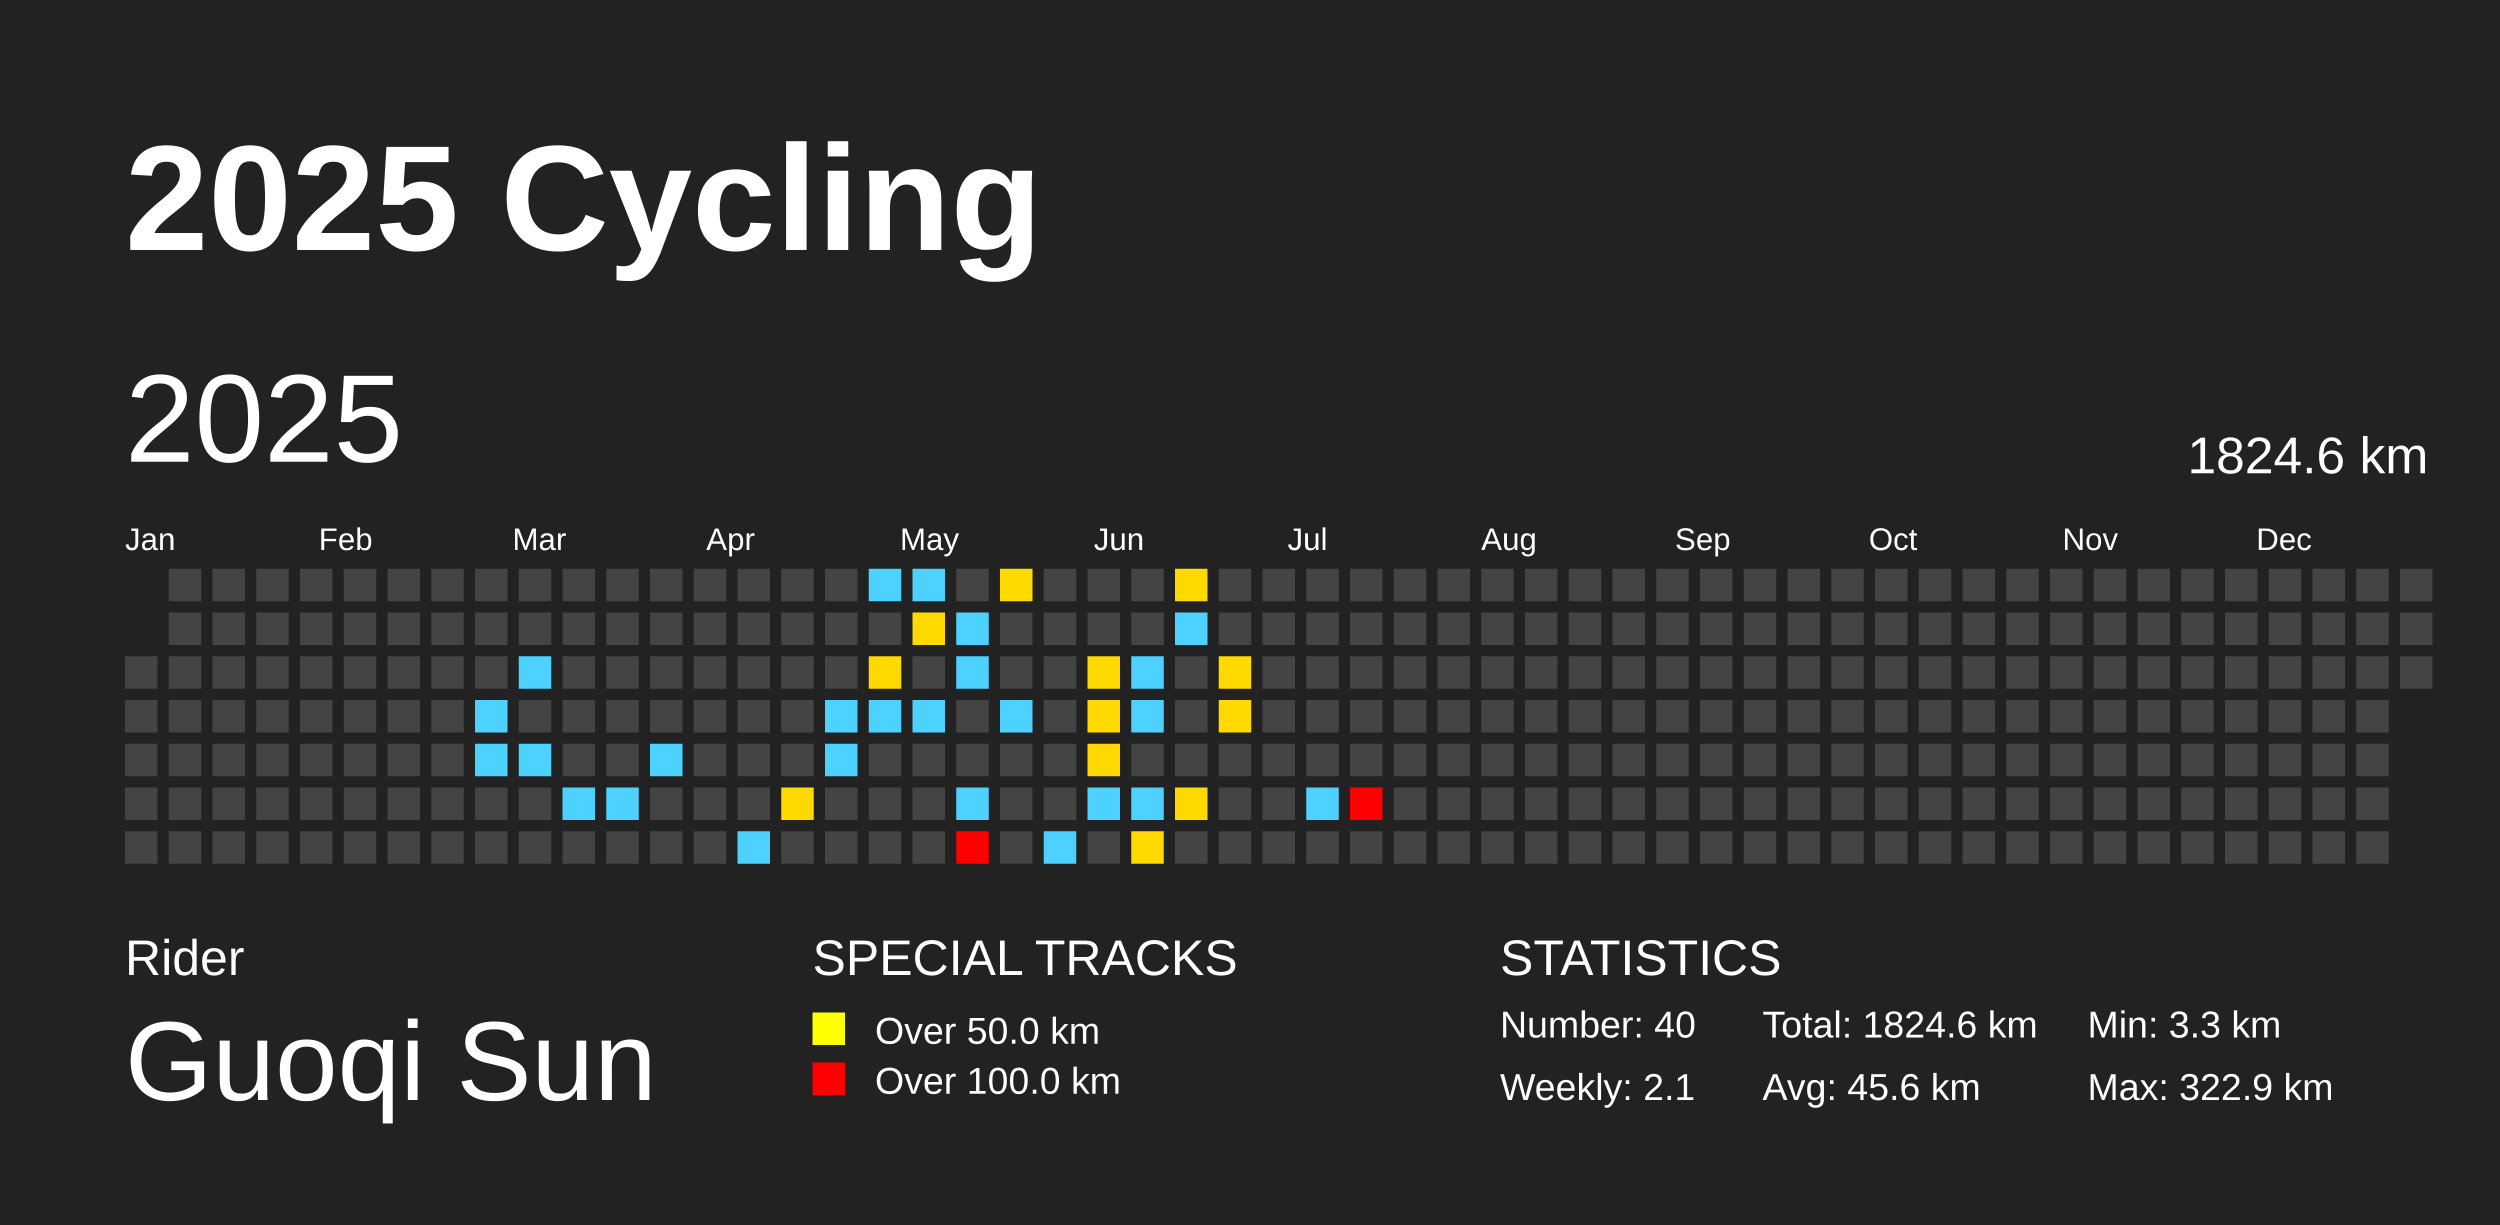
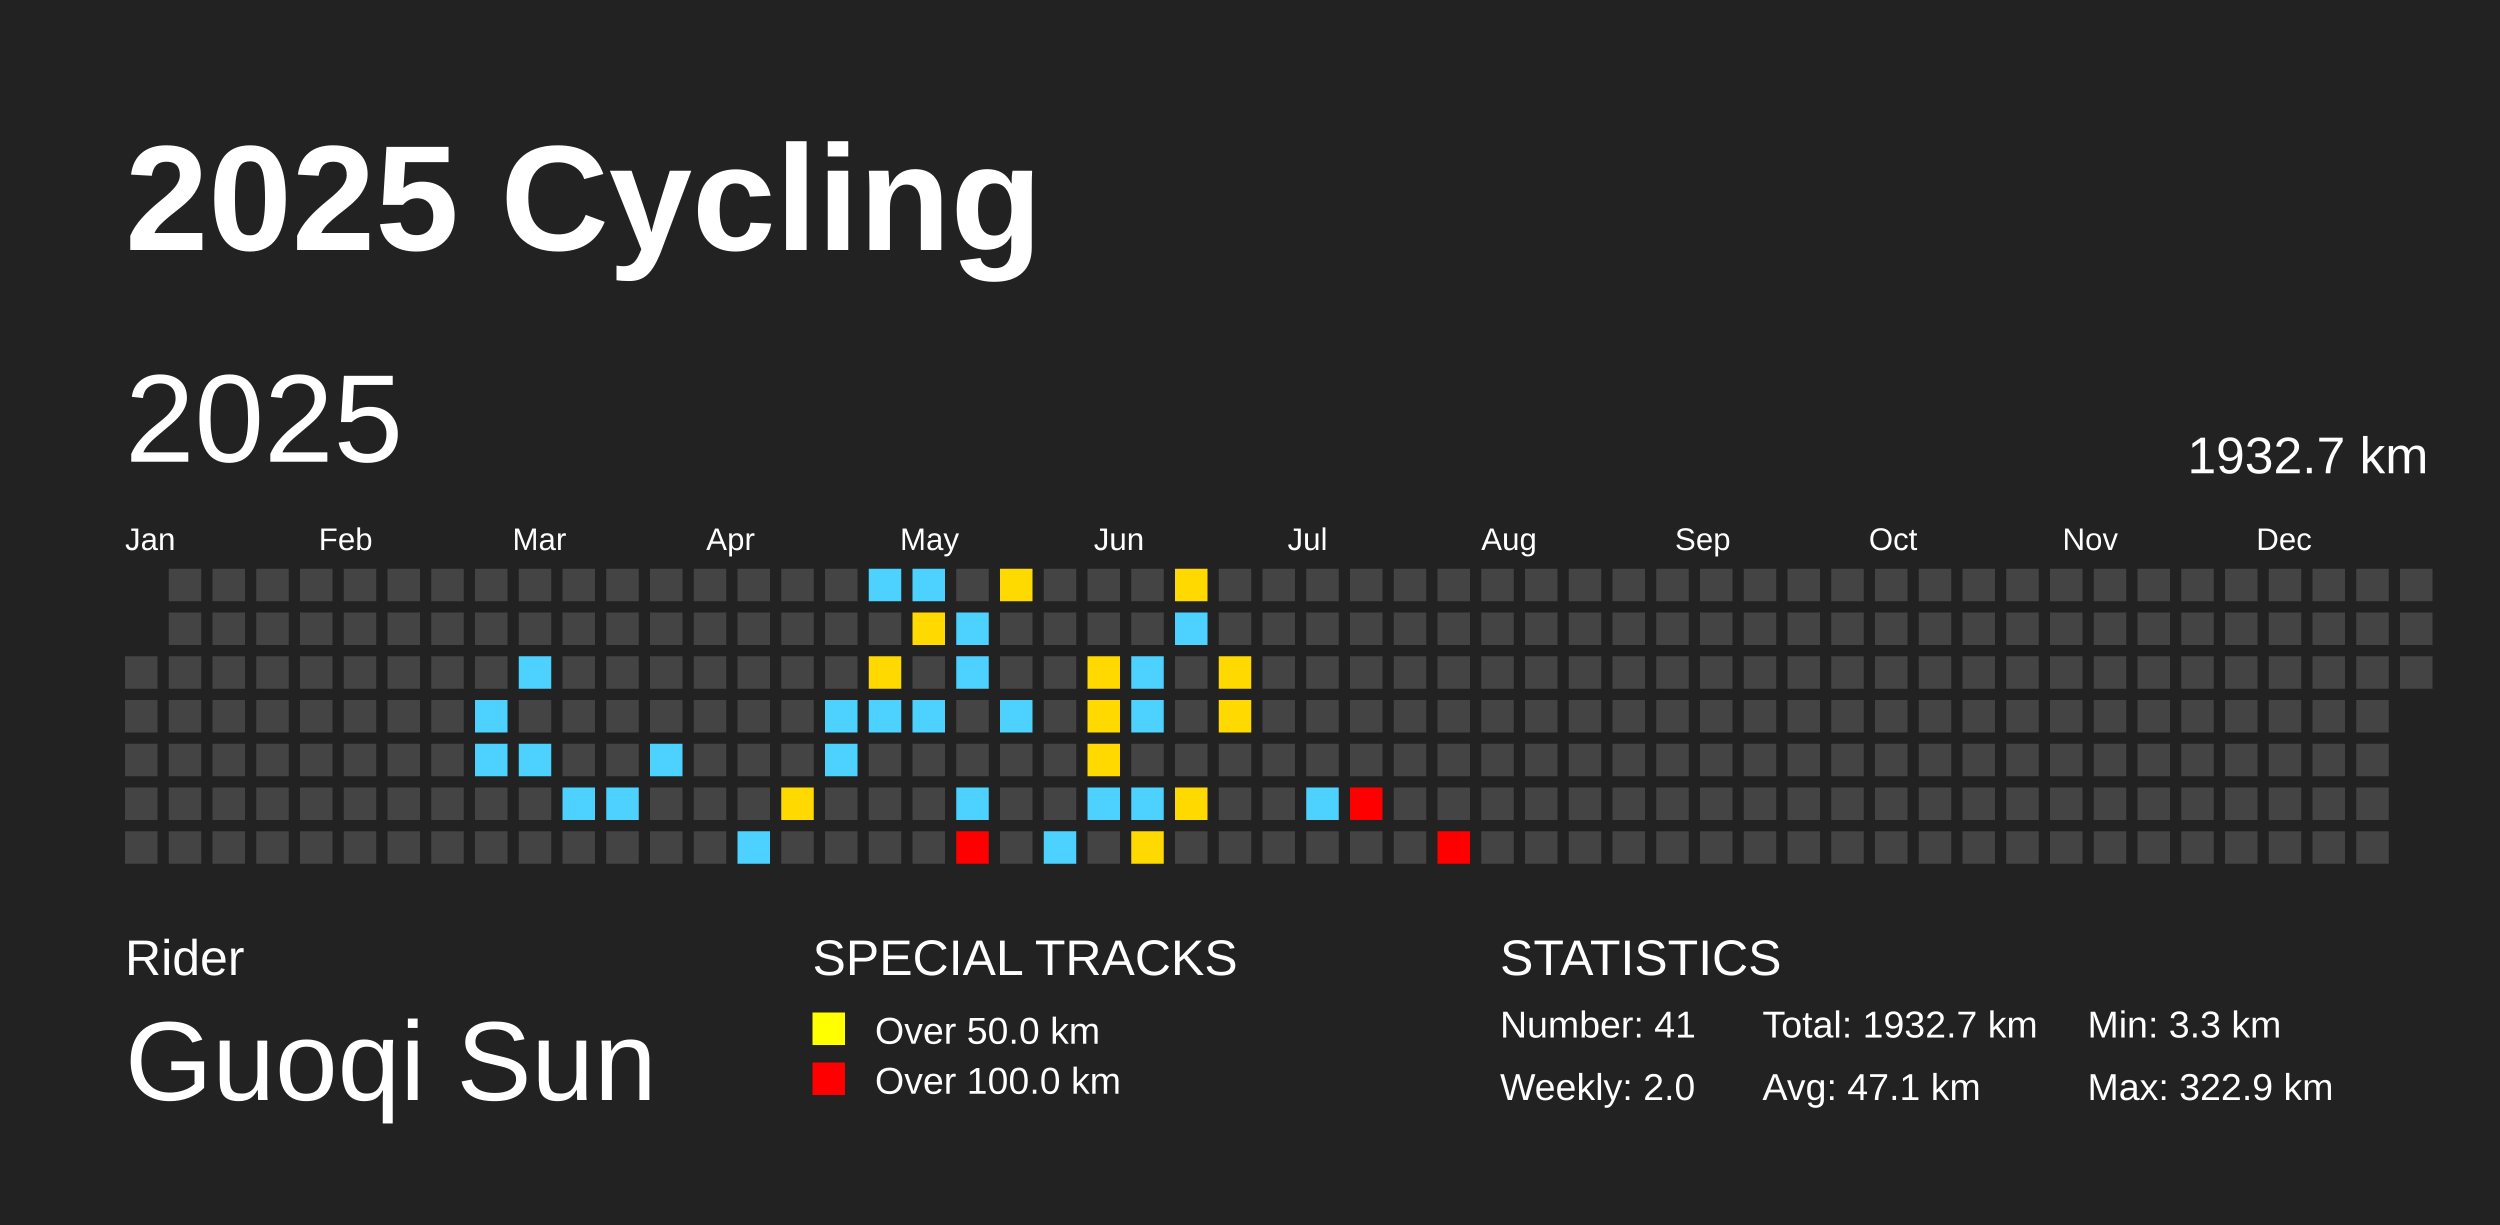
<svg xmlns="http://www.w3.org/2000/svg" baseProfile="full" height="98mm" version="1.1" viewBox="0,0,200,98" width="200mm">
  <defs />
  <rect fill="#222222" height="98" width="200" x="0" y="0" />
  <text fill="#FFFFFF" style="font-size:12px; font-family:Arial; font-weight:bold;" x="10" y="20">2025 Cycling</text>
  <text fill="#FFFFFF" style="font-size:4px; font-family:Arial" x="10" y="78">Rider</text>
  <text fill="#FFFFFF" style="font-size:9px; font-family:Arial" x="10" y="88">Guoqi Sun</text>
  <text fill="#FFFFFF" style="font-size:4px; font-family:Arial" x="65" y="78">SPECIAL TRACKS</text>
  <rect fill="yellow" height="2.6" width="2.6" x="65" y="81" />
  <text fill="#FFFFFF" style="font-size:3px; font-family:Arial" x="70" y="83.5">Over 50.0 km</text>
  <rect fill="red" height="2.6" width="2.6" x="65" y="85" />
  <text fill="#FFFFFF" style="font-size:3px; font-family:Arial" x="70" y="87.5">Over 100.0 km</text>
  <text fill="#FFFFFF" style="font-size:4px; font-family:Arial" x="120" y="78">STATISTICS</text>
-   <text fill="#FFFFFF" style="font-size:3px; font-family:Arial" x="120" y="83">Number: 40</text>
-   <text fill="#FFFFFF" style="font-size:3px; font-family:Arial" x="120" y="88">Weekly: 2.1</text>
-   <text fill="#FFFFFF" style="font-size:3px; font-family:Arial" x="141" y="83">Total: 1824.6 km</text>
-   <text fill="#FFFFFF" style="font-size:3px; font-family:Arial" x="141" y="88">Avg: 45.6 km</text>
+   <text fill="#FFFFFF" style="font-size:3px; font-family:Arial" x="120" y="83">Number: 41</text>
+   <text fill="#FFFFFF" style="font-size:3px; font-family:Arial" x="120" y="88">Weekly: 2.0</text>
+   <text fill="#FFFFFF" style="font-size:3px; font-family:Arial" x="141" y="83">Total: 1932.7 km</text>
+   <text fill="#FFFFFF" style="font-size:3px; font-family:Arial" x="141" y="88">Avg: 47.1 km</text>
  <text fill="#FFFFFF" style="font-size:3px; font-family:Arial" x="167" y="83">Min: 3.3 km</text>
  <text fill="#FFFFFF" style="font-size:3px; font-family:Arial" x="167" y="88">Max: 322.9 km</text>
  <text dominant-baseline="hanging" fill="#FFFFFF" style="font-size:10.0px; font-family:Arial;" x="10" y="30">2025</text>
-   <text dominant-baseline="hanging" fill="#FFFFFF" style="font-size:4.125px; font-family:Arial;" x="175" y="35">1824.6 km</text>
+   <text dominant-baseline="hanging" fill="#FFFFFF" style="font-size:4.125px; font-family:Arial;" x="175" y="35">1932.7 km</text>
  <text fill="#FFFFFF" style="font-size:2.5px; font-family:Arial" x="10.0" y="44">Jan</text>
  <text fill="#FFFFFF" style="font-size:2.5px; font-family:Arial" x="25.5" y="44">Feb</text>
  <text fill="#FFFFFF" style="font-size:2.5px; font-family:Arial" x="41.0" y="44">Mar</text>
  <text fill="#FFFFFF" style="font-size:2.5px; font-family:Arial" x="56.5" y="44">Apr</text>
  <text fill="#FFFFFF" style="font-size:2.5px; font-family:Arial" x="72.0" y="44">May</text>
  <text fill="#FFFFFF" style="font-size:2.5px; font-family:Arial" x="87.5" y="44">Jun</text>
  <text fill="#FFFFFF" style="font-size:2.5px; font-family:Arial" x="103.0" y="44">Jul</text>
  <text fill="#FFFFFF" style="font-size:2.5px; font-family:Arial" x="118.5" y="44">Aug</text>
  <text fill="#FFFFFF" style="font-size:2.5px; font-family:Arial" x="134.0" y="44">Sep</text>
  <text fill="#FFFFFF" style="font-size:2.5px; font-family:Arial" x="149.5" y="44">Oct</text>
  <text fill="#FFFFFF" style="font-size:2.5px; font-family:Arial" x="165.0" y="44">Nov</text>
  <text fill="#FFFFFF" style="font-size:2.5px; font-family:Arial" x="180.5" y="44">Dec</text>
  <rect fill="#444444" height="2.6" width="2.6" x="10.0" y="52.5" />
  <rect fill="#444444" height="2.6" width="2.6" x="10.0" y="56.0" />
  <rect fill="#444444" height="2.6" width="2.6" x="10.0" y="59.5" />
  <rect fill="#444444" height="2.6" width="2.6" x="10.0" y="63.0" />
  <rect fill="#444444" height="2.6" width="2.6" x="10.0" y="66.5" />
  <rect fill="#444444" height="2.6" width="2.6" x="13.5" y="45.5" />
  <rect fill="#444444" height="2.6" width="2.6" x="13.5" y="49.0" />
  <rect fill="#444444" height="2.6" width="2.6" x="13.5" y="52.5" />
  <rect fill="#444444" height="2.6" width="2.6" x="13.5" y="56.0" />
  <rect fill="#444444" height="2.6" width="2.6" x="13.5" y="59.5" />
  <rect fill="#444444" height="2.6" width="2.6" x="13.5" y="63.0" />
  <rect fill="#444444" height="2.6" width="2.6" x="13.5" y="66.5" />
  <rect fill="#444444" height="2.6" width="2.6" x="17.0" y="45.5" />
  <rect fill="#444444" height="2.6" width="2.6" x="17.0" y="49.0" />
  <rect fill="#444444" height="2.6" width="2.6" x="17.0" y="52.5" />
  <rect fill="#444444" height="2.6" width="2.6" x="17.0" y="56.0" />
  <rect fill="#444444" height="2.6" width="2.6" x="17.0" y="59.5" />
  <rect fill="#444444" height="2.6" width="2.6" x="17.0" y="63.0" />
  <rect fill="#444444" height="2.6" width="2.6" x="17.0" y="66.5" />
  <rect fill="#444444" height="2.6" width="2.6" x="20.5" y="45.5" />
  <rect fill="#444444" height="2.6" width="2.6" x="20.5" y="49.0" />
  <rect fill="#444444" height="2.6" width="2.6" x="20.5" y="52.5" />
  <rect fill="#444444" height="2.6" width="2.6" x="20.5" y="56.0" />
  <rect fill="#444444" height="2.6" width="2.6" x="20.5" y="59.5" />
  <rect fill="#444444" height="2.6" width="2.6" x="20.5" y="63.0" />
  <rect fill="#444444" height="2.6" width="2.6" x="20.5" y="66.5" />
  <rect fill="#444444" height="2.6" width="2.6" x="24.0" y="45.5" />
  <rect fill="#444444" height="2.6" width="2.6" x="24.0" y="49.0" />
  <rect fill="#444444" height="2.6" width="2.6" x="24.0" y="52.5" />
  <rect fill="#444444" height="2.6" width="2.6" x="24.0" y="56.0" />
  <rect fill="#444444" height="2.6" width="2.6" x="24.0" y="59.5" />
  <rect fill="#444444" height="2.6" width="2.6" x="24.0" y="63.0" />
  <rect fill="#444444" height="2.6" width="2.6" x="24.0" y="66.5" />
  <rect fill="#444444" height="2.6" width="2.6" x="27.5" y="45.5" />
  <rect fill="#444444" height="2.6" width="2.6" x="27.5" y="49.0" />
  <rect fill="#444444" height="2.6" width="2.6" x="27.5" y="52.5" />
  <rect fill="#444444" height="2.6" width="2.6" x="27.5" y="56.0" />
  <rect fill="#444444" height="2.6" width="2.6" x="27.5" y="59.5" />
  <rect fill="#444444" height="2.6" width="2.6" x="27.5" y="63.0" />
  <rect fill="#444444" height="2.6" width="2.6" x="27.5" y="66.5" />
  <rect fill="#444444" height="2.6" width="2.6" x="31.0" y="45.5" />
  <rect fill="#444444" height="2.6" width="2.6" x="31.0" y="49.0" />
  <rect fill="#444444" height="2.6" width="2.6" x="31.0" y="52.5" />
  <rect fill="#444444" height="2.6" width="2.6" x="31.0" y="56.0" />
  <rect fill="#444444" height="2.6" width="2.6" x="31.0" y="59.5" />
  <rect fill="#444444" height="2.6" width="2.6" x="31.0" y="63.0" />
  <rect fill="#444444" height="2.6" width="2.6" x="31.0" y="66.5" />
  <rect fill="#444444" height="2.6" width="2.6" x="34.5" y="45.5" />
  <rect fill="#444444" height="2.6" width="2.6" x="34.5" y="49.0" />
  <rect fill="#444444" height="2.6" width="2.6" x="34.5" y="52.5" />
  <rect fill="#444444" height="2.6" width="2.6" x="34.5" y="56.0" />
  <rect fill="#444444" height="2.6" width="2.6" x="34.5" y="59.5" />
  <rect fill="#444444" height="2.6" width="2.6" x="34.5" y="63.0" />
  <rect fill="#444444" height="2.6" width="2.6" x="34.5" y="66.5" />
  <rect fill="#444444" height="2.6" width="2.6" x="38.0" y="45.5" />
  <rect fill="#444444" height="2.6" width="2.6" x="38.0" y="49.0" />
  <rect fill="#444444" height="2.6" width="2.6" x="38.0" y="52.5" />
  <rect fill="#4dd2ff" height="2.6" width="2.6" x="38.0" y="56.0" />
  <rect fill="#4dd2ff" height="2.6" width="2.6" x="38.0" y="59.5" />
  <rect fill="#444444" height="2.6" width="2.6" x="38.0" y="63.0" />
  <rect fill="#444444" height="2.6" width="2.6" x="38.0" y="66.5" />
  <rect fill="#444444" height="2.6" width="2.6" x="41.5" y="45.5" />
  <rect fill="#444444" height="2.6" width="2.6" x="41.5" y="49.0" />
  <rect fill="#4dd2ff" height="2.6" width="2.6" x="41.5" y="52.5" />
  <rect fill="#444444" height="2.6" width="2.6" x="41.5" y="56.0" />
  <rect fill="#4dd2ff" height="2.6" width="2.6" x="41.5" y="59.5" />
  <rect fill="#444444" height="2.6" width="2.6" x="41.5" y="63.0" />
  <rect fill="#444444" height="2.6" width="2.6" x="41.5" y="66.5" />
  <rect fill="#444444" height="2.6" width="2.6" x="45.0" y="45.5" />
  <rect fill="#444444" height="2.6" width="2.6" x="45.0" y="49.0" />
  <rect fill="#444444" height="2.6" width="2.6" x="45.0" y="52.5" />
  <rect fill="#444444" height="2.6" width="2.6" x="45.0" y="56.0" />
  <rect fill="#444444" height="2.6" width="2.6" x="45.0" y="59.5" />
  <rect fill="#4dd2ff" height="2.6" width="2.6" x="45.0" y="63.0" />
  <rect fill="#444444" height="2.6" width="2.6" x="45.0" y="66.5" />
  <rect fill="#444444" height="2.6" width="2.6" x="48.5" y="45.5" />
  <rect fill="#444444" height="2.6" width="2.6" x="48.5" y="49.0" />
  <rect fill="#444444" height="2.6" width="2.6" x="48.5" y="52.5" />
  <rect fill="#444444" height="2.6" width="2.6" x="48.5" y="56.0" />
  <rect fill="#444444" height="2.6" width="2.6" x="48.5" y="59.5" />
  <rect fill="#4dd2ff" height="2.6" width="2.6" x="48.5" y="63.0" />
  <rect fill="#444444" height="2.6" width="2.6" x="48.5" y="66.5" />
  <rect fill="#444444" height="2.6" width="2.6" x="52.0" y="45.5" />
  <rect fill="#444444" height="2.6" width="2.6" x="52.0" y="49.0" />
  <rect fill="#444444" height="2.6" width="2.6" x="52.0" y="52.5" />
  <rect fill="#444444" height="2.6" width="2.6" x="52.0" y="56.0" />
  <rect fill="#4dd2ff" height="2.6" width="2.6" x="52.0" y="59.5" />
  <rect fill="#444444" height="2.6" width="2.6" x="52.0" y="63.0" />
  <rect fill="#444444" height="2.6" width="2.6" x="52.0" y="66.5" />
  <rect fill="#444444" height="2.6" width="2.6" x="55.5" y="45.5" />
  <rect fill="#444444" height="2.6" width="2.6" x="55.5" y="49.0" />
  <rect fill="#444444" height="2.6" width="2.6" x="55.5" y="52.5" />
  <rect fill="#444444" height="2.6" width="2.6" x="55.5" y="56.0" />
  <rect fill="#444444" height="2.6" width="2.6" x="55.5" y="59.5" />
  <rect fill="#444444" height="2.6" width="2.6" x="55.5" y="63.0" />
  <rect fill="#444444" height="2.6" width="2.6" x="55.5" y="66.5" />
  <rect fill="#444444" height="2.6" width="2.6" x="59.0" y="45.5" />
  <rect fill="#444444" height="2.6" width="2.6" x="59.0" y="49.0" />
  <rect fill="#444444" height="2.6" width="2.6" x="59.0" y="52.5" />
  <rect fill="#444444" height="2.6" width="2.6" x="59.0" y="56.0" />
  <rect fill="#444444" height="2.6" width="2.6" x="59.0" y="59.5" />
  <rect fill="#444444" height="2.6" width="2.6" x="59.0" y="63.0" />
  <rect fill="#4dd2ff" height="2.6" width="2.6" x="59.0" y="66.5" />
  <rect fill="#444444" height="2.6" width="2.6" x="62.5" y="45.5" />
  <rect fill="#444444" height="2.6" width="2.6" x="62.5" y="49.0" />
  <rect fill="#444444" height="2.6" width="2.6" x="62.5" y="52.5" />
  <rect fill="#444444" height="2.6" width="2.6" x="62.5" y="56.0" />
  <rect fill="#444444" height="2.6" width="2.6" x="62.5" y="59.5" />
  <rect fill="#ffd900" height="2.6" width="2.6" x="62.5" y="63.0" />
  <rect fill="#444444" height="2.6" width="2.6" x="62.5" y="66.5" />
  <rect fill="#444444" height="2.6" width="2.6" x="66.0" y="45.5" />
  <rect fill="#444444" height="2.6" width="2.6" x="66.0" y="49.0" />
  <rect fill="#444444" height="2.6" width="2.6" x="66.0" y="52.5" />
  <rect fill="#4dd2ff" height="2.6" width="2.6" x="66.0" y="56.0" />
  <rect fill="#4dd2ff" height="2.6" width="2.6" x="66.0" y="59.5" />
  <rect fill="#444444" height="2.6" width="2.6" x="66.0" y="63.0" />
  <rect fill="#444444" height="2.6" width="2.6" x="66.0" y="66.5" />
  <rect fill="#4dd2ff" height="2.6" width="2.6" x="69.5" y="45.5" />
  <rect fill="#444444" height="2.6" width="2.6" x="69.5" y="49.0" />
  <rect fill="#ffd900" height="2.6" width="2.6" x="69.5" y="52.5" />
  <rect fill="#4dd2ff" height="2.6" width="2.6" x="69.5" y="56.0" />
  <rect fill="#444444" height="2.6" width="2.6" x="69.5" y="59.5" />
  <rect fill="#444444" height="2.6" width="2.6" x="69.5" y="63.0" />
  <rect fill="#444444" height="2.6" width="2.6" x="69.5" y="66.5" />
  <rect fill="#4dd2ff" height="2.6" width="2.6" x="73.0" y="45.5" />
  <rect fill="#ffd900" height="2.6" width="2.6" x="73.0" y="49.0" />
  <rect fill="#444444" height="2.6" width="2.6" x="73.0" y="52.5" />
  <rect fill="#4dd2ff" height="2.6" width="2.6" x="73.0" y="56.0" />
  <rect fill="#444444" height="2.6" width="2.6" x="73.0" y="59.5" />
  <rect fill="#444444" height="2.6" width="2.6" x="73.0" y="63.0" />
  <rect fill="#444444" height="2.6" width="2.6" x="73.0" y="66.5" />
  <rect fill="#444444" height="2.6" width="2.6" x="76.5" y="45.5" />
  <rect fill="#4dd2ff" height="2.6" width="2.6" x="76.5" y="49.0" />
  <rect fill="#4dd2ff" height="2.6" width="2.6" x="76.5" y="52.5" />
  <rect fill="#444444" height="2.6" width="2.6" x="76.5" y="56.0" />
  <rect fill="#444444" height="2.6" width="2.6" x="76.5" y="59.5" />
  <rect fill="#4dd2ff" height="2.6" width="2.6" x="76.5" y="63.0" />
  <rect fill="red" height="2.6" width="2.6" x="76.5" y="66.5" />
  <rect fill="#ffda00" height="2.6" width="2.6" x="80.0" y="45.5" />
  <rect fill="#444444" height="2.6" width="2.6" x="80.0" y="49.0" />
  <rect fill="#444444" height="2.6" width="2.6" x="80.0" y="52.5" />
  <rect fill="#4dd2ff" height="2.6" width="2.6" x="80.0" y="56.0" />
  <rect fill="#444444" height="2.6" width="2.6" x="80.0" y="59.5" />
  <rect fill="#444444" height="2.6" width="2.6" x="80.0" y="63.0" />
  <rect fill="#444444" height="2.6" width="2.6" x="80.0" y="66.5" />
  <rect fill="#444444" height="2.6" width="2.6" x="83.5" y="45.5" />
  <rect fill="#444444" height="2.6" width="2.6" x="83.5" y="49.0" />
  <rect fill="#444444" height="2.6" width="2.6" x="83.5" y="52.5" />
  <rect fill="#444444" height="2.6" width="2.6" x="83.5" y="56.0" />
  <rect fill="#444444" height="2.6" width="2.6" x="83.5" y="59.5" />
  <rect fill="#444444" height="2.6" width="2.6" x="83.5" y="63.0" />
  <rect fill="#4dd2ff" height="2.6" width="2.6" x="83.5" y="66.5" />
  <rect fill="#444444" height="2.6" width="2.6" x="87.0" y="45.5" />
  <rect fill="#444444" height="2.6" width="2.6" x="87.0" y="49.0" />
  <rect fill="#ffd900" height="2.6" width="2.6" x="87.0" y="52.5" />
  <rect fill="#ffd900" height="2.6" width="2.6" x="87.0" y="56.0" />
  <rect fill="#ffd900" height="2.6" width="2.6" x="87.0" y="59.5" />
  <rect fill="#4dd2ff" height="2.6" width="2.6" x="87.0" y="63.0" />
  <rect fill="#444444" height="2.6" width="2.6" x="87.0" y="66.5" />
  <rect fill="#444444" height="2.6" width="2.6" x="90.5" y="45.5" />
  <rect fill="#444444" height="2.6" width="2.6" x="90.5" y="49.0" />
  <rect fill="#4dd2ff" height="2.6" width="2.6" x="90.5" y="52.5" />
  <rect fill="#4dd2ff" height="2.6" width="2.6" x="90.5" y="56.0" />
  <rect fill="#444444" height="2.6" width="2.6" x="90.5" y="59.5" />
  <rect fill="#4dd2ff" height="2.6" width="2.6" x="90.5" y="63.0" />
  <rect fill="#ffd900" height="2.6" width="2.6" x="90.5" y="66.5" />
  <rect fill="#ffd900" height="2.6" width="2.6" x="94.0" y="45.5" />
  <rect fill="#4dd2ff" height="2.6" width="2.6" x="94.0" y="49.0" />
  <rect fill="#444444" height="2.6" width="2.6" x="94.0" y="52.5" />
  <rect fill="#444444" height="2.6" width="2.6" x="94.0" y="56.0" />
  <rect fill="#444444" height="2.6" width="2.6" x="94.0" y="59.5" />
  <rect fill="#ffd900" height="2.6" width="2.6" x="94.0" y="63.0" />
  <rect fill="#444444" height="2.6" width="2.6" x="94.0" y="66.5" />
  <rect fill="#444444" height="2.6" width="2.6" x="97.5" y="45.5" />
  <rect fill="#444444" height="2.6" width="2.6" x="97.5" y="49.0" />
  <rect fill="#ffd900" height="2.6" width="2.6" x="97.5" y="52.5" />
  <rect fill="#ffd900" height="2.6" width="2.6" x="97.5" y="56.0" />
  <rect fill="#444444" height="2.6" width="2.6" x="97.5" y="59.5" />
  <rect fill="#444444" height="2.6" width="2.6" x="97.5" y="63.0" />
  <rect fill="#444444" height="2.6" width="2.6" x="97.5" y="66.5" />
  <rect fill="#444444" height="2.6" width="2.6" x="101.0" y="45.5" />
  <rect fill="#444444" height="2.6" width="2.6" x="101.0" y="49.0" />
  <rect fill="#444444" height="2.6" width="2.6" x="101.0" y="52.5" />
  <rect fill="#444444" height="2.6" width="2.6" x="101.0" y="56.0" />
  <rect fill="#444444" height="2.6" width="2.6" x="101.0" y="59.5" />
  <rect fill="#444444" height="2.6" width="2.6" x="101.0" y="63.0" />
  <rect fill="#444444" height="2.6" width="2.6" x="101.0" y="66.5" />
  <rect fill="#444444" height="2.6" width="2.6" x="104.5" y="45.5" />
  <rect fill="#444444" height="2.6" width="2.6" x="104.5" y="49.0" />
  <rect fill="#444444" height="2.6" width="2.6" x="104.5" y="52.5" />
  <rect fill="#444444" height="2.6" width="2.6" x="104.5" y="56.0" />
  <rect fill="#444444" height="2.6" width="2.6" x="104.5" y="59.5" />
  <rect fill="#4dd2ff" height="2.6" width="2.6" x="104.5" y="63.0" />
  <rect fill="#444444" height="2.6" width="2.6" x="104.5" y="66.5" />
  <rect fill="#444444" height="2.6" width="2.6" x="108.0" y="45.5" />
  <rect fill="#444444" height="2.6" width="2.6" x="108.0" y="49.0" />
  <rect fill="#444444" height="2.6" width="2.6" x="108.0" y="52.5" />
  <rect fill="#444444" height="2.6" width="2.6" x="108.0" y="56.0" />
  <rect fill="#444444" height="2.6" width="2.6" x="108.0" y="59.5" />
  <rect fill="red" height="2.6" width="2.6" x="108.0" y="63.0" />
  <rect fill="#444444" height="2.6" width="2.6" x="108.0" y="66.5" />
  <rect fill="#444444" height="2.6" width="2.6" x="111.5" y="45.5" />
  <rect fill="#444444" height="2.6" width="2.6" x="111.5" y="49.0" />
  <rect fill="#444444" height="2.6" width="2.6" x="111.5" y="52.5" />
  <rect fill="#444444" height="2.6" width="2.6" x="111.5" y="56.0" />
  <rect fill="#444444" height="2.6" width="2.6" x="111.5" y="59.5" />
  <rect fill="#444444" height="2.6" width="2.6" x="111.5" y="63.0" />
  <rect fill="#444444" height="2.6" width="2.6" x="111.5" y="66.5" />
  <rect fill="#444444" height="2.6" width="2.6" x="115.0" y="45.5" />
  <rect fill="#444444" height="2.6" width="2.6" x="115.0" y="49.0" />
  <rect fill="#444444" height="2.6" width="2.6" x="115.0" y="52.5" />
  <rect fill="#444444" height="2.6" width="2.6" x="115.0" y="56.0" />
  <rect fill="#444444" height="2.6" width="2.6" x="115.0" y="59.5" />
  <rect fill="#444444" height="2.6" width="2.6" x="115.0" y="63.0" />
-   <rect fill="#444444" height="2.6" width="2.6" x="115.0" y="66.5" />
+   <rect fill="red" height="2.6" width="2.6" x="115.0" y="66.5" />
  <rect fill="#444444" height="2.6" width="2.6" x="118.5" y="45.5" />
  <rect fill="#444444" height="2.6" width="2.6" x="118.5" y="49.0" />
  <rect fill="#444444" height="2.6" width="2.6" x="118.5" y="52.5" />
  <rect fill="#444444" height="2.6" width="2.6" x="118.5" y="56.0" />
  <rect fill="#444444" height="2.6" width="2.6" x="118.5" y="59.5" />
  <rect fill="#444444" height="2.6" width="2.6" x="118.5" y="63.0" />
  <rect fill="#444444" height="2.6" width="2.6" x="118.5" y="66.5" />
  <rect fill="#444444" height="2.6" width="2.6" x="122.0" y="45.5" />
  <rect fill="#444444" height="2.6" width="2.6" x="122.0" y="49.0" />
  <rect fill="#444444" height="2.6" width="2.6" x="122.0" y="52.5" />
  <rect fill="#444444" height="2.6" width="2.6" x="122.0" y="56.0" />
  <rect fill="#444444" height="2.6" width="2.6" x="122.0" y="59.5" />
  <rect fill="#444444" height="2.6" width="2.6" x="122.0" y="63.0" />
  <rect fill="#444444" height="2.6" width="2.6" x="122.0" y="66.5" />
  <rect fill="#444444" height="2.6" width="2.6" x="125.5" y="45.5" />
  <rect fill="#444444" height="2.6" width="2.6" x="125.5" y="49.0" />
  <rect fill="#444444" height="2.6" width="2.6" x="125.5" y="52.5" />
  <rect fill="#444444" height="2.6" width="2.6" x="125.5" y="56.0" />
  <rect fill="#444444" height="2.6" width="2.6" x="125.5" y="59.5" />
  <rect fill="#444444" height="2.6" width="2.6" x="125.5" y="63.0" />
  <rect fill="#444444" height="2.6" width="2.6" x="125.5" y="66.5" />
  <rect fill="#444444" height="2.6" width="2.6" x="129.0" y="45.5" />
  <rect fill="#444444" height="2.6" width="2.6" x="129.0" y="49.0" />
  <rect fill="#444444" height="2.6" width="2.6" x="129.0" y="52.5" />
  <rect fill="#444444" height="2.6" width="2.6" x="129.0" y="56.0" />
  <rect fill="#444444" height="2.6" width="2.6" x="129.0" y="59.5" />
  <rect fill="#444444" height="2.6" width="2.6" x="129.0" y="63.0" />
  <rect fill="#444444" height="2.6" width="2.6" x="129.0" y="66.5" />
  <rect fill="#444444" height="2.6" width="2.6" x="132.5" y="45.5" />
  <rect fill="#444444" height="2.6" width="2.6" x="132.5" y="49.0" />
  <rect fill="#444444" height="2.6" width="2.6" x="132.5" y="52.5" />
  <rect fill="#444444" height="2.6" width="2.6" x="132.5" y="56.0" />
  <rect fill="#444444" height="2.6" width="2.6" x="132.5" y="59.5" />
  <rect fill="#444444" height="2.6" width="2.6" x="132.5" y="63.0" />
  <rect fill="#444444" height="2.6" width="2.6" x="132.5" y="66.5" />
  <rect fill="#444444" height="2.6" width="2.6" x="136.0" y="45.5" />
  <rect fill="#444444" height="2.6" width="2.6" x="136.0" y="49.0" />
  <rect fill="#444444" height="2.6" width="2.6" x="136.0" y="52.5" />
  <rect fill="#444444" height="2.6" width="2.6" x="136.0" y="56.0" />
  <rect fill="#444444" height="2.6" width="2.6" x="136.0" y="59.5" />
  <rect fill="#444444" height="2.6" width="2.6" x="136.0" y="63.0" />
  <rect fill="#444444" height="2.6" width="2.6" x="136.0" y="66.5" />
  <rect fill="#444444" height="2.6" width="2.6" x="139.5" y="45.5" />
  <rect fill="#444444" height="2.6" width="2.6" x="139.5" y="49.0" />
  <rect fill="#444444" height="2.6" width="2.6" x="139.5" y="52.5" />
  <rect fill="#444444" height="2.6" width="2.6" x="139.5" y="56.0" />
  <rect fill="#444444" height="2.6" width="2.6" x="139.5" y="59.5" />
  <rect fill="#444444" height="2.6" width="2.6" x="139.5" y="63.0" />
  <rect fill="#444444" height="2.6" width="2.6" x="139.5" y="66.5" />
  <rect fill="#444444" height="2.6" width="2.6" x="143.0" y="45.5" />
  <rect fill="#444444" height="2.6" width="2.6" x="143.0" y="49.0" />
  <rect fill="#444444" height="2.6" width="2.6" x="143.0" y="52.5" />
  <rect fill="#444444" height="2.6" width="2.6" x="143.0" y="56.0" />
  <rect fill="#444444" height="2.6" width="2.6" x="143.0" y="59.5" />
  <rect fill="#444444" height="2.6" width="2.6" x="143.0" y="63.0" />
  <rect fill="#444444" height="2.6" width="2.6" x="143.0" y="66.5" />
  <rect fill="#444444" height="2.6" width="2.6" x="146.5" y="45.5" />
  <rect fill="#444444" height="2.6" width="2.6" x="146.5" y="49.0" />
  <rect fill="#444444" height="2.6" width="2.6" x="146.5" y="52.5" />
  <rect fill="#444444" height="2.6" width="2.6" x="146.5" y="56.0" />
  <rect fill="#444444" height="2.6" width="2.6" x="146.5" y="59.5" />
  <rect fill="#444444" height="2.6" width="2.6" x="146.5" y="63.0" />
  <rect fill="#444444" height="2.6" width="2.6" x="146.5" y="66.5" />
  <rect fill="#444444" height="2.6" width="2.6" x="150.0" y="45.5" />
  <rect fill="#444444" height="2.6" width="2.6" x="150.0" y="49.0" />
  <rect fill="#444444" height="2.6" width="2.6" x="150.0" y="52.5" />
  <rect fill="#444444" height="2.6" width="2.6" x="150.0" y="56.0" />
  <rect fill="#444444" height="2.6" width="2.6" x="150.0" y="59.5" />
  <rect fill="#444444" height="2.6" width="2.6" x="150.0" y="63.0" />
  <rect fill="#444444" height="2.6" width="2.6" x="150.0" y="66.5" />
  <rect fill="#444444" height="2.6" width="2.6" x="153.5" y="45.5" />
  <rect fill="#444444" height="2.6" width="2.6" x="153.5" y="49.0" />
  <rect fill="#444444" height="2.6" width="2.6" x="153.5" y="52.5" />
  <rect fill="#444444" height="2.6" width="2.6" x="153.5" y="56.0" />
  <rect fill="#444444" height="2.6" width="2.6" x="153.5" y="59.5" />
  <rect fill="#444444" height="2.6" width="2.6" x="153.5" y="63.0" />
  <rect fill="#444444" height="2.6" width="2.6" x="153.5" y="66.5" />
  <rect fill="#444444" height="2.6" width="2.6" x="157.0" y="45.5" />
  <rect fill="#444444" height="2.6" width="2.6" x="157.0" y="49.0" />
  <rect fill="#444444" height="2.6" width="2.6" x="157.0" y="52.5" />
  <rect fill="#444444" height="2.6" width="2.6" x="157.0" y="56.0" />
  <rect fill="#444444" height="2.6" width="2.6" x="157.0" y="59.5" />
  <rect fill="#444444" height="2.6" width="2.6" x="157.0" y="63.0" />
  <rect fill="#444444" height="2.6" width="2.6" x="157.0" y="66.5" />
  <rect fill="#444444" height="2.6" width="2.6" x="160.5" y="45.5" />
  <rect fill="#444444" height="2.6" width="2.6" x="160.5" y="49.0" />
  <rect fill="#444444" height="2.6" width="2.6" x="160.5" y="52.5" />
  <rect fill="#444444" height="2.6" width="2.6" x="160.5" y="56.0" />
  <rect fill="#444444" height="2.6" width="2.6" x="160.5" y="59.5" />
  <rect fill="#444444" height="2.6" width="2.6" x="160.5" y="63.0" />
  <rect fill="#444444" height="2.6" width="2.6" x="160.5" y="66.5" />
  <rect fill="#444444" height="2.6" width="2.6" x="164.0" y="45.5" />
  <rect fill="#444444" height="2.6" width="2.6" x="164.0" y="49.0" />
  <rect fill="#444444" height="2.6" width="2.6" x="164.0" y="52.5" />
  <rect fill="#444444" height="2.6" width="2.6" x="164.0" y="56.0" />
  <rect fill="#444444" height="2.6" width="2.6" x="164.0" y="59.5" />
  <rect fill="#444444" height="2.6" width="2.6" x="164.0" y="63.0" />
  <rect fill="#444444" height="2.6" width="2.6" x="164.0" y="66.5" />
  <rect fill="#444444" height="2.6" width="2.6" x="167.5" y="45.5" />
  <rect fill="#444444" height="2.6" width="2.6" x="167.5" y="49.0" />
  <rect fill="#444444" height="2.6" width="2.6" x="167.5" y="52.5" />
  <rect fill="#444444" height="2.6" width="2.6" x="167.5" y="56.0" />
  <rect fill="#444444" height="2.6" width="2.6" x="167.5" y="59.5" />
  <rect fill="#444444" height="2.6" width="2.6" x="167.5" y="63.0" />
  <rect fill="#444444" height="2.6" width="2.6" x="167.5" y="66.5" />
  <rect fill="#444444" height="2.6" width="2.6" x="171.0" y="45.5" />
  <rect fill="#444444" height="2.6" width="2.6" x="171.0" y="49.0" />
  <rect fill="#444444" height="2.6" width="2.6" x="171.0" y="52.5" />
  <rect fill="#444444" height="2.6" width="2.6" x="171.0" y="56.0" />
  <rect fill="#444444" height="2.6" width="2.6" x="171.0" y="59.5" />
  <rect fill="#444444" height="2.6" width="2.6" x="171.0" y="63.0" />
  <rect fill="#444444" height="2.6" width="2.6" x="171.0" y="66.5" />
  <rect fill="#444444" height="2.6" width="2.6" x="174.5" y="45.5" />
  <rect fill="#444444" height="2.6" width="2.6" x="174.5" y="49.0" />
  <rect fill="#444444" height="2.6" width="2.6" x="174.5" y="52.5" />
  <rect fill="#444444" height="2.6" width="2.6" x="174.5" y="56.0" />
  <rect fill="#444444" height="2.6" width="2.6" x="174.5" y="59.5" />
  <rect fill="#444444" height="2.6" width="2.6" x="174.5" y="63.0" />
  <rect fill="#444444" height="2.6" width="2.6" x="174.5" y="66.5" />
  <rect fill="#444444" height="2.6" width="2.6" x="178.0" y="45.5" />
  <rect fill="#444444" height="2.6" width="2.6" x="178.0" y="49.0" />
  <rect fill="#444444" height="2.6" width="2.6" x="178.0" y="52.5" />
  <rect fill="#444444" height="2.6" width="2.6" x="178.0" y="56.0" />
  <rect fill="#444444" height="2.6" width="2.6" x="178.0" y="59.5" />
  <rect fill="#444444" height="2.6" width="2.6" x="178.0" y="63.0" />
  <rect fill="#444444" height="2.6" width="2.6" x="178.0" y="66.5" />
  <rect fill="#444444" height="2.6" width="2.6" x="181.5" y="45.5" />
  <rect fill="#444444" height="2.6" width="2.6" x="181.5" y="49.0" />
  <rect fill="#444444" height="2.6" width="2.6" x="181.5" y="52.5" />
  <rect fill="#444444" height="2.6" width="2.6" x="181.5" y="56.0" />
  <rect fill="#444444" height="2.6" width="2.6" x="181.5" y="59.5" />
  <rect fill="#444444" height="2.6" width="2.6" x="181.5" y="63.0" />
  <rect fill="#444444" height="2.6" width="2.6" x="181.5" y="66.5" />
  <rect fill="#444444" height="2.6" width="2.6" x="185.0" y="45.5" />
  <rect fill="#444444" height="2.6" width="2.6" x="185.0" y="49.0" />
  <rect fill="#444444" height="2.6" width="2.6" x="185.0" y="52.5" />
  <rect fill="#444444" height="2.6" width="2.6" x="185.0" y="56.0" />
  <rect fill="#444444" height="2.6" width="2.6" x="185.0" y="59.5" />
  <rect fill="#444444" height="2.6" width="2.6" x="185.0" y="63.0" />
  <rect fill="#444444" height="2.6" width="2.6" x="185.0" y="66.5" />
  <rect fill="#444444" height="2.6" width="2.6" x="188.5" y="45.5" />
  <rect fill="#444444" height="2.6" width="2.6" x="188.5" y="49.0" />
  <rect fill="#444444" height="2.6" width="2.6" x="188.5" y="52.5" />
  <rect fill="#444444" height="2.6" width="2.6" x="188.5" y="56.0" />
  <rect fill="#444444" height="2.6" width="2.6" x="188.5" y="59.5" />
  <rect fill="#444444" height="2.6" width="2.6" x="188.5" y="63.0" />
  <rect fill="#444444" height="2.6" width="2.6" x="188.5" y="66.5" />
  <rect fill="#444444" height="2.6" width="2.6" x="192.0" y="45.5" />
  <rect fill="#444444" height="2.6" width="2.6" x="192.0" y="49.0" />
  <rect fill="#444444" height="2.6" width="2.6" x="192.0" y="52.5" />
</svg>
